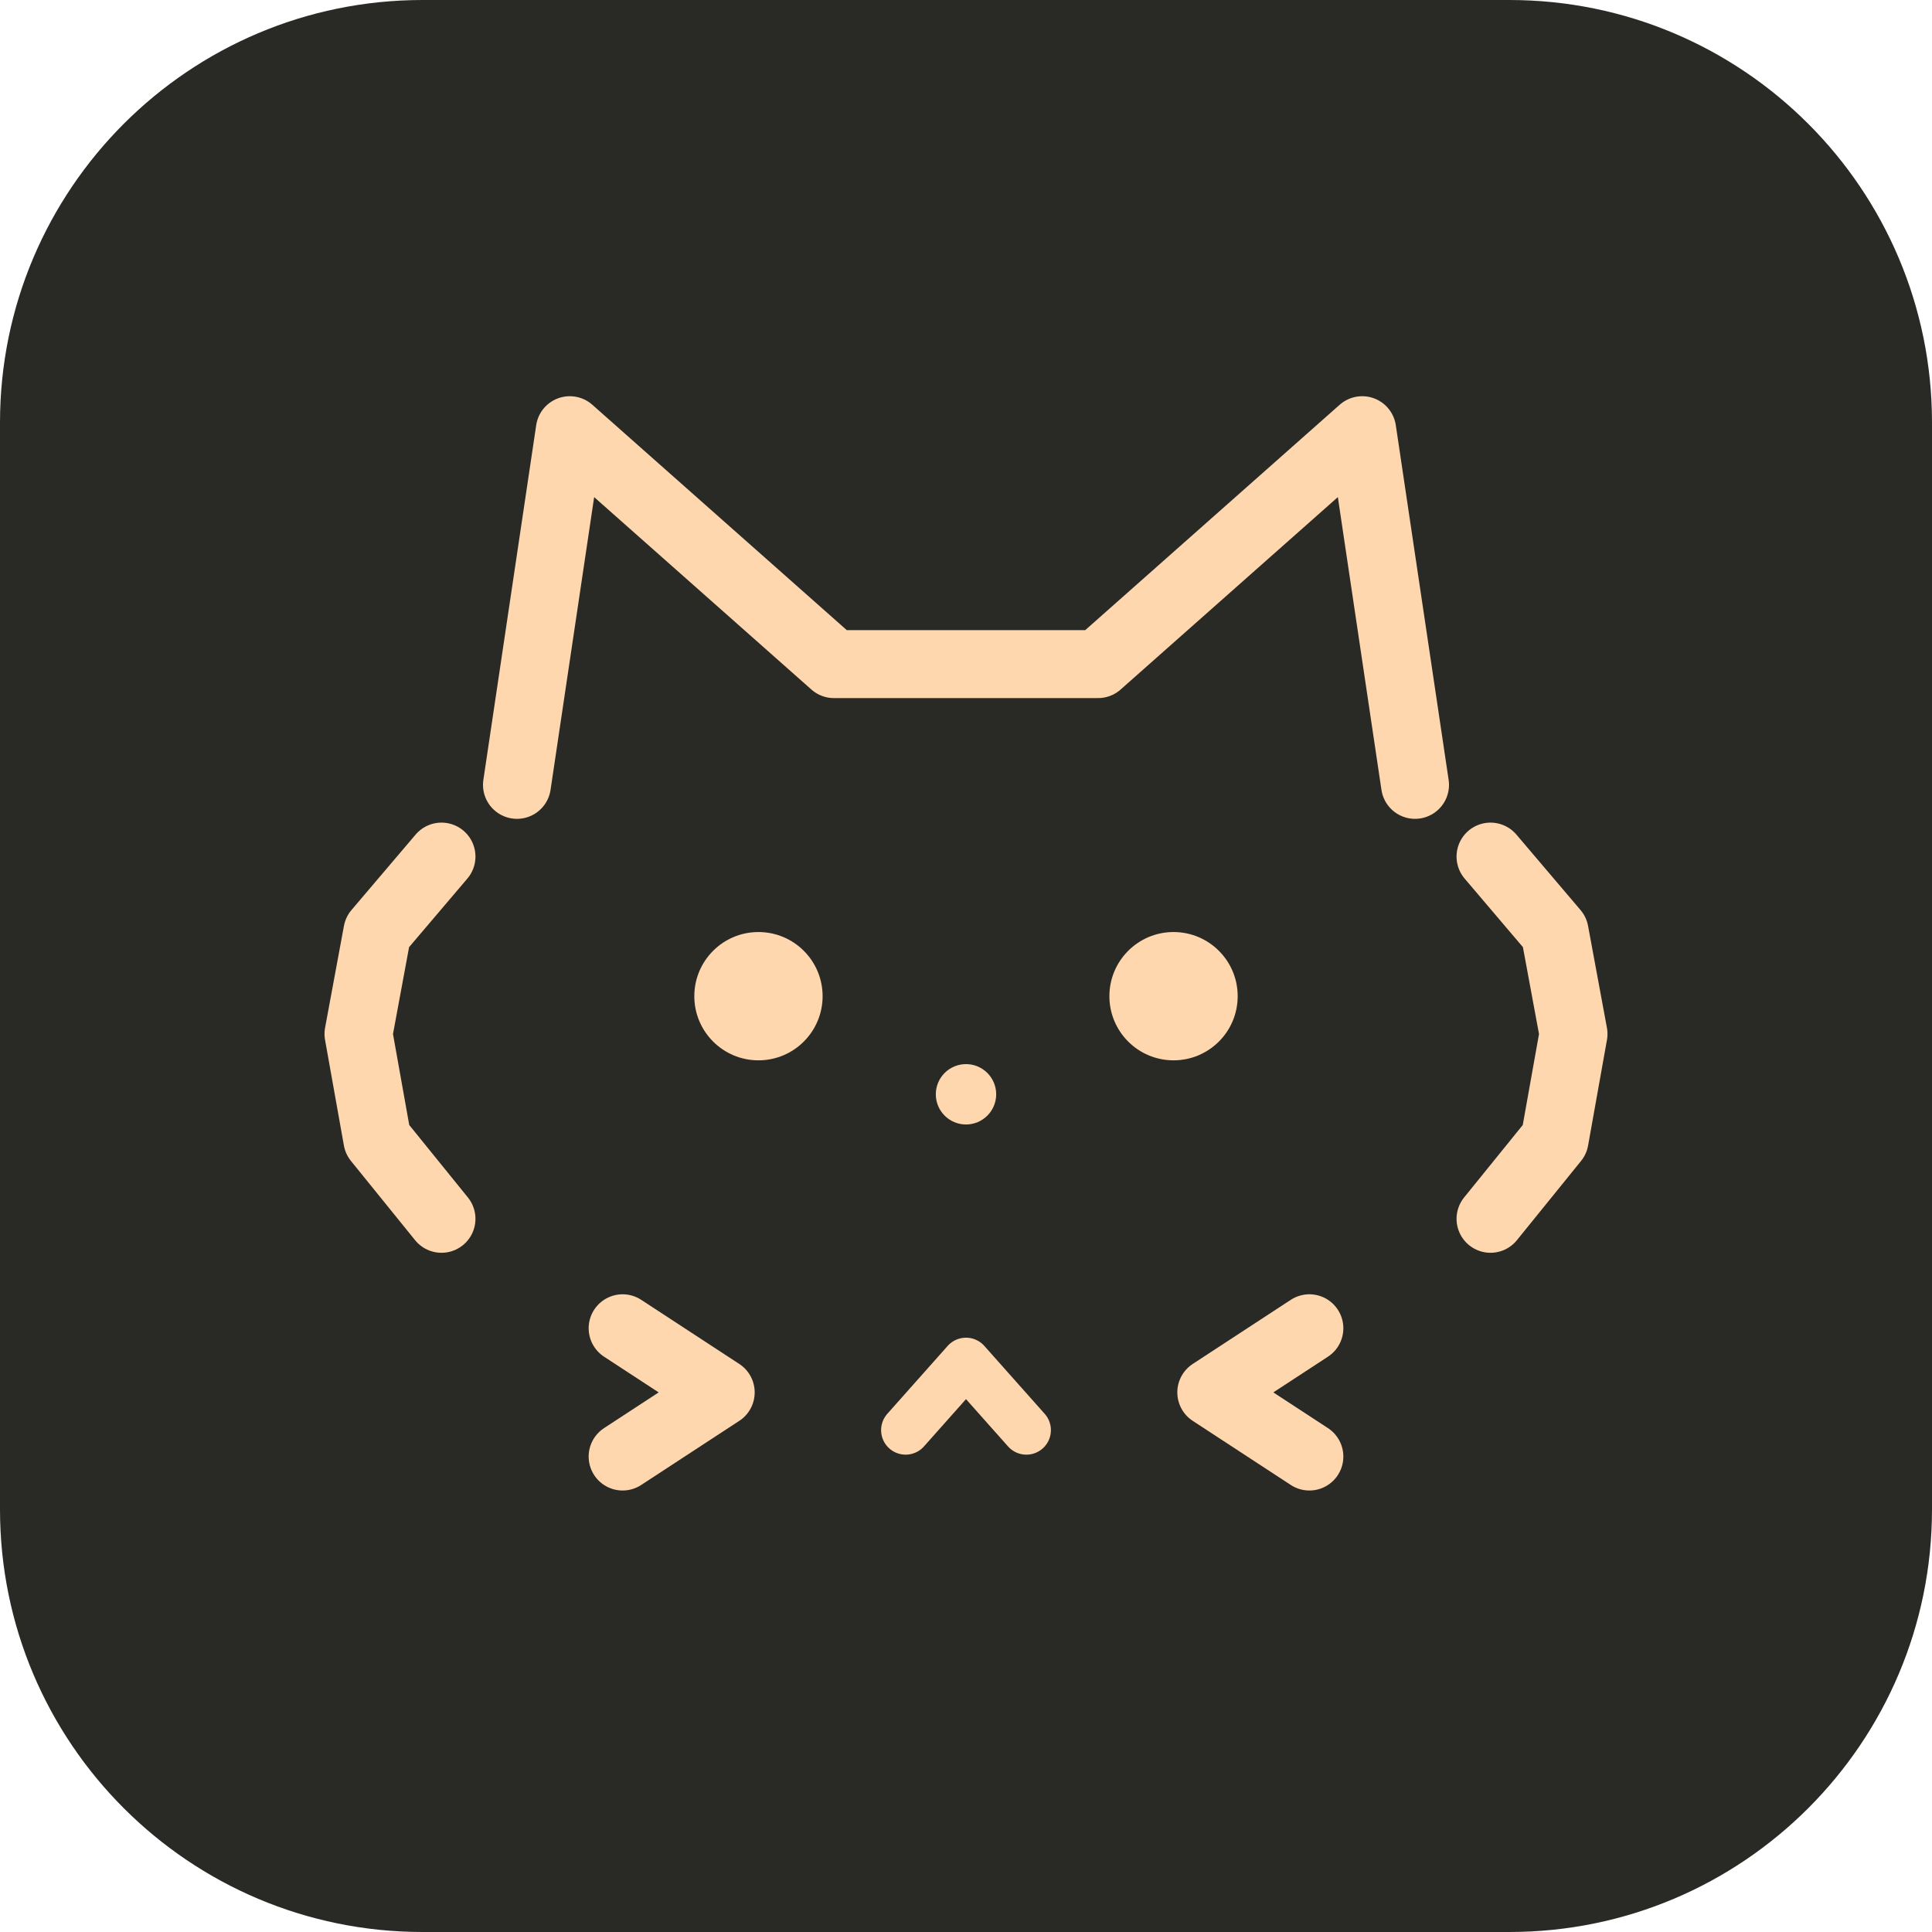
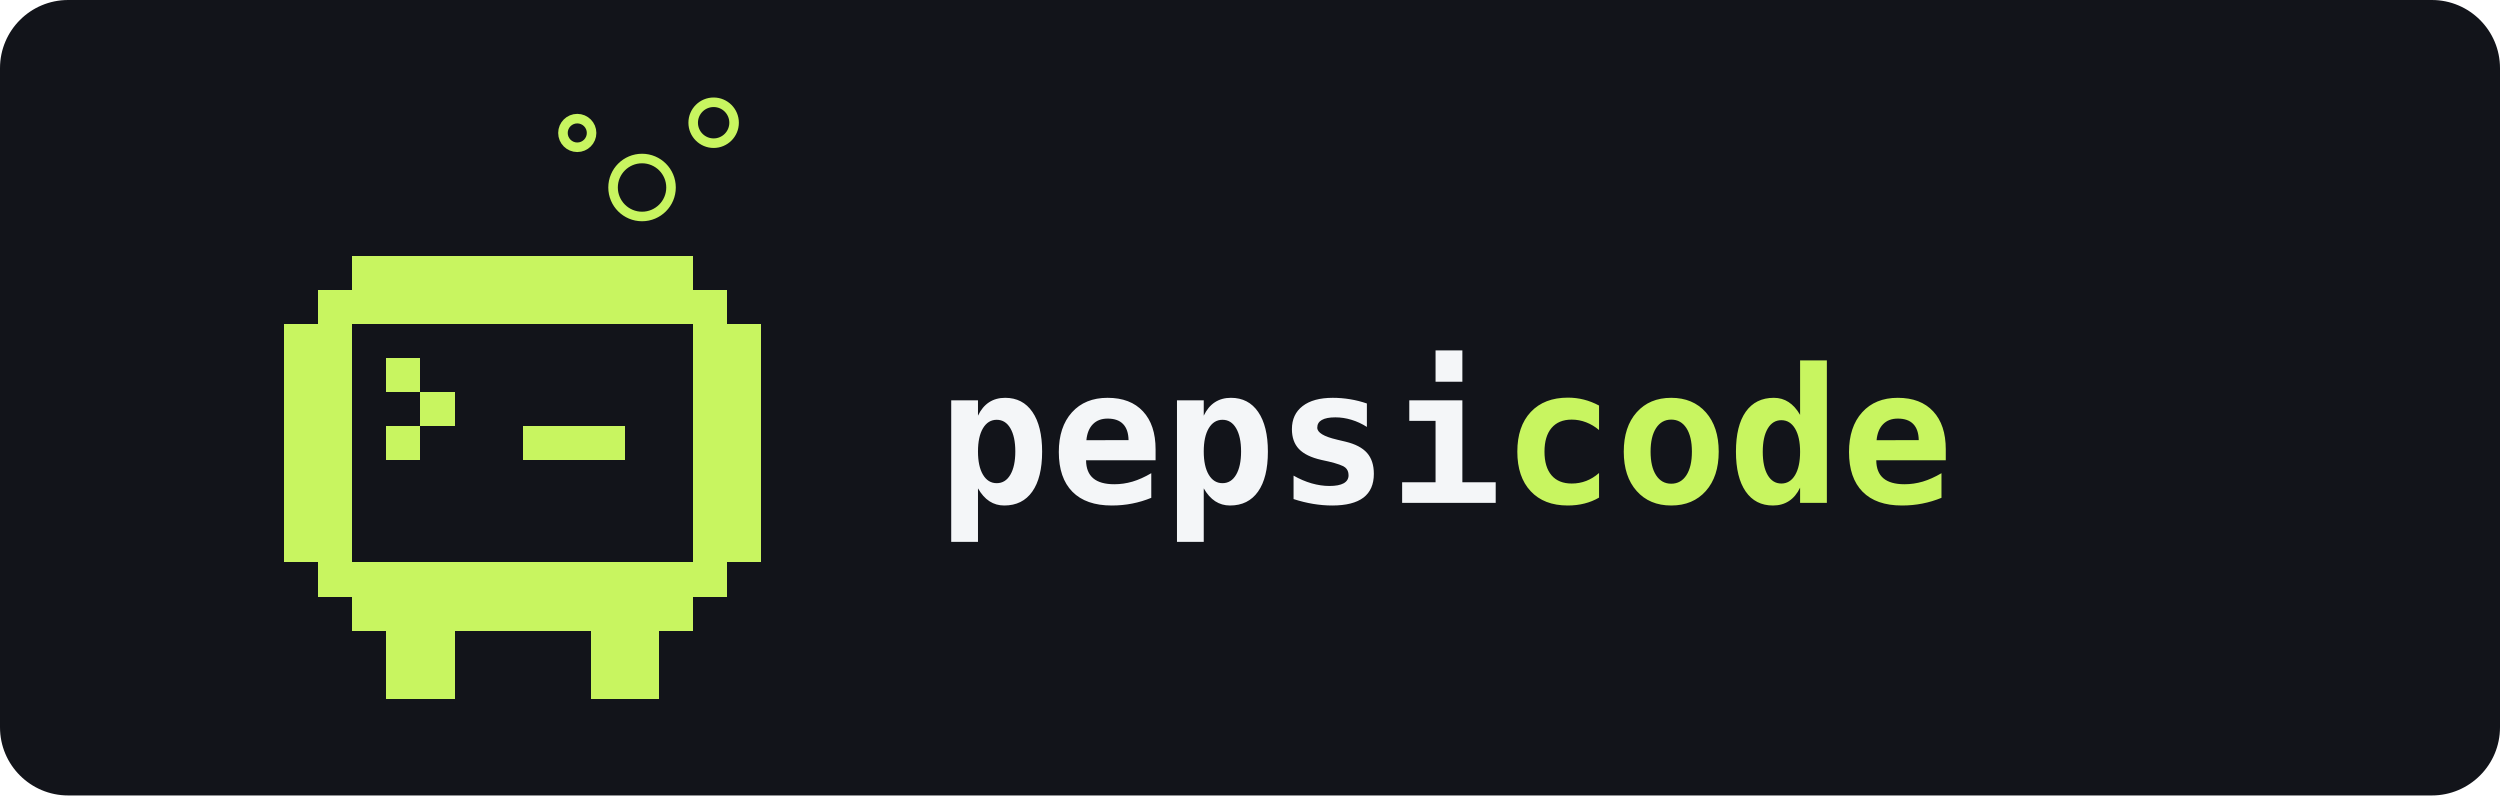
- <svg xmlns="http://www.w3.org/2000/svg" viewBox="0 0 512 512" role="img" aria-labelledby="pepsicode-logo-title">
-   <defs>
-     <style>
-       .face {
-         animation: pepsicode-bob 6.5s ease-in-out infinite;
-         transform-box: fill-box;
-         transform-origin: center;
-       }
-       .eye {
-         animation: pepsicode-blink 5.2s infinite;
-         transform-box: fill-box;
-         transform-origin: center;
-       }
-       .nose {
-         animation: pepsicode-breathe 3.2s ease-in-out infinite;
-       }
-       .mouth {
-         animation: pepsicode-mouth 3.2s ease-in-out infinite;
-       }
-       @keyframes pepsicode-bob {
-         0%, 100% { transform: translateY(0); }
-         50% { transform: translateY(-6px); }
-       }
-       @keyframes pepsicode-blink {
-         0%, 91%, 100% { transform: scaleY(1); }
-         93%, 95% { transform: scaleY(0.08); }
-       }
-       @keyframes pepsicode-breathe {
-         0%, 100% { opacity: 1; }
-         50% { opacity: 0.55; }
-       }
-       @keyframes pepsicode-mouth {
-         0%, 100% { opacity: 0.85; }
-         50% { opacity: 0.45; }
-       }
-       @media (prefers-reduced-motion: reduce) {
-         .face, .eye, .nose, .mouth { animation: none; }
-       }
-     </style>
-   </defs>
-   <rect width="512" height="512" rx="112" fill="#292925" />
-   <g class="face" fill="none" stroke="#ffd7af" stroke-width="18" stroke-linecap="round" stroke-linejoin="round">
-     <polyline points="137,208 151,114 221,176 291,176 361,114 375,208" />
-     <polyline points="117,227 100,247 95,274 100,302 117,323" />
-     <polyline points="395,227 412,247 417,274 412,302 395,323" />
-     <circle class="eye" cx="201" cy="264" r="17" fill="#ffd7af" stroke="none" />
-     <circle class="eye" cx="311" cy="264" r="17" fill="#ffd7af" stroke="none" />
-     <circle class="nose" cx="256" cy="290" r="8" fill="#ffd7af" stroke="none" />
-     <polyline points="165,352 191,369 165,386" />
-     <polyline points="347,352 321,369 347,386" />
-     <polyline class="mouth" points="240,379 256,361 272,379" stroke-width="13" />
+ <svg xmlns="http://www.w3.org/2000/svg" width="880" height="280" viewBox="0 0 880 280" role="img" aria-labelledby="logo-title">
+   <style>
+ .bubble { animation: fizz 3.2s ease-in-out infinite; }
+ .b1 { animation-delay: -.4s; } .b2 { animation-delay: -.8s; }
+ .cursor { animation: blink 1.6s steps(1) infinite; }
+ @keyframes fizz { 0%,100% { transform: translateY(0); } 50% { transform: translateY(-.65px); } }
+ @keyframes blink { 0%,75% { opacity: 1; } 76%,100% { opacity: 0; } }
+ @media (prefers-reduced-motion: reduce) { .bubble,.cursor { animation: none; } }
+ </style>
+   <rect width="880" height="280" rx="24" fill="#12141A" />
+   <g transform="translate(100 30) scale(12)">
+     <g shape-rendering="crispEdges">
+       <rect x="2" y="5" width="1" height="1" fill="#C8F560" />
+       <rect x="3" y="5" width="1" height="1" fill="#C8F560" />
+       <rect x="4" y="5" width="1" height="1" fill="#C8F560" />
+       <rect x="5" y="5" width="1" height="1" fill="#C8F560" />
+       <rect x="6" y="5" width="1" height="1" fill="#C8F560" />
+       <rect x="7" y="5" width="1" height="1" fill="#C8F560" />
+       <rect x="8" y="5" width="1" height="1" fill="#C8F560" />
+       <rect x="9" y="5" width="1" height="1" fill="#C8F560" />
+       <rect x="10" y="5" width="1" height="1" fill="#C8F560" />
+       <rect x="11" y="5" width="1" height="1" fill="#C8F560" />
+       <rect x="1" y="6" width="1" height="1" fill="#C8F560" />
+       <rect x="2" y="6" width="1" height="1" fill="#C8F560" />
+       <rect x="3" y="6" width="1" height="1" fill="#C8F560" />
+       <rect x="4" y="6" width="1" height="1" fill="#C8F560" />
+       <rect x="5" y="6" width="1" height="1" fill="#C8F560" />
+       <rect x="6" y="6" width="1" height="1" fill="#C8F560" />
+       <rect x="7" y="6" width="1" height="1" fill="#C8F560" />
+       <rect x="8" y="6" width="1" height="1" fill="#C8F560" />
+       <rect x="9" y="6" width="1" height="1" fill="#C8F560" />
+       <rect x="10" y="6" width="1" height="1" fill="#C8F560" />
+       <rect x="11" y="6" width="1" height="1" fill="#C8F560" />
+       <rect x="12" y="6" width="1" height="1" fill="#C8F560" />
+       <rect x="0" y="7" width="1" height="1" fill="#C8F560" />
+       <rect x="1" y="7" width="1" height="1" fill="#C8F560" />
+       <rect x="12" y="7" width="1" height="1" fill="#C8F560" />
+       <rect x="13" y="7" width="1" height="1" fill="#C8F560" />
+       <rect x="0" y="8" width="1" height="1" fill="#C8F560" />
+       <rect x="1" y="8" width="1" height="1" fill="#C8F560" />
+       <rect x="3" y="8" width="1" height="1" fill="#C8F560" />
+       <rect x="12" y="8" width="1" height="1" fill="#C8F560" />
+       <rect x="13" y="8" width="1" height="1" fill="#C8F560" />
+       <rect x="0" y="9" width="1" height="1" fill="#C8F560" />
+       <rect x="1" y="9" width="1" height="1" fill="#C8F560" />
+       <rect x="4" y="9" width="1" height="1" fill="#C8F560" />
+       <rect x="12" y="9" width="1" height="1" fill="#C8F560" />
+       <rect x="13" y="9" width="1" height="1" fill="#C8F560" />
+       <rect x="0" y="10" width="1" height="1" fill="#C8F560" />
+       <rect x="1" y="10" width="1" height="1" fill="#C8F560" />
+       <rect x="3" y="10" width="1" height="1" fill="#C8F560" />
+       <rect class="cursor" x="7" y="10" width="1" height="1" fill="#C8F560" />
+       <rect class="cursor" x="8" y="10" width="1" height="1" fill="#C8F560" />
+       <rect class="cursor" x="9" y="10" width="1" height="1" fill="#C8F560" />
+       <rect x="12" y="10" width="1" height="1" fill="#C8F560" />
+       <rect x="13" y="10" width="1" height="1" fill="#C8F560" />
+       <rect x="0" y="11" width="1" height="1" fill="#C8F560" />
+       <rect x="1" y="11" width="1" height="1" fill="#C8F560" />
+       <rect x="12" y="11" width="1" height="1" fill="#C8F560" />
+       <rect x="13" y="11" width="1" height="1" fill="#C8F560" />
+       <rect x="0" y="12" width="1" height="1" fill="#C8F560" />
+       <rect x="1" y="12" width="1" height="1" fill="#C8F560" />
+       <rect x="12" y="12" width="1" height="1" fill="#C8F560" />
+       <rect x="13" y="12" width="1" height="1" fill="#C8F560" />
+       <rect x="0" y="13" width="1" height="1" fill="#C8F560" />
+       <rect x="1" y="13" width="1" height="1" fill="#C8F560" />
+       <rect x="12" y="13" width="1" height="1" fill="#C8F560" />
+       <rect x="13" y="13" width="1" height="1" fill="#C8F560" />
+       <rect x="1" y="14" width="1" height="1" fill="#C8F560" />
+       <rect x="2" y="14" width="1" height="1" fill="#C8F560" />
+       <rect x="3" y="14" width="1" height="1" fill="#C8F560" />
+       <rect x="4" y="14" width="1" height="1" fill="#C8F560" />
+       <rect x="5" y="14" width="1" height="1" fill="#C8F560" />
+       <rect x="6" y="14" width="1" height="1" fill="#C8F560" />
+       <rect x="7" y="14" width="1" height="1" fill="#C8F560" />
+       <rect x="8" y="14" width="1" height="1" fill="#C8F560" />
+       <rect x="9" y="14" width="1" height="1" fill="#C8F560" />
+       <rect x="10" y="14" width="1" height="1" fill="#C8F560" />
+       <rect x="11" y="14" width="1" height="1" fill="#C8F560" />
+       <rect x="12" y="14" width="1" height="1" fill="#C8F560" />
+       <rect x="2" y="15" width="1" height="1" fill="#C8F560" />
+       <rect x="3" y="15" width="1" height="1" fill="#C8F560" />
+       <rect x="4" y="15" width="1" height="1" fill="#C8F560" />
+       <rect x="5" y="15" width="1" height="1" fill="#C8F560" />
+       <rect x="6" y="15" width="1" height="1" fill="#C8F560" />
+       <rect x="7" y="15" width="1" height="1" fill="#C8F560" />
+       <rect x="8" y="15" width="1" height="1" fill="#C8F560" />
+       <rect x="9" y="15" width="1" height="1" fill="#C8F560" />
+       <rect x="10" y="15" width="1" height="1" fill="#C8F560" />
+       <rect x="11" y="15" width="1" height="1" fill="#C8F560" />
+       <rect x="3" y="16" width="1" height="1" fill="#C8F560" />
+       <rect x="4" y="16" width="1" height="1" fill="#C8F560" />
+       <rect x="9" y="16" width="1" height="1" fill="#C8F560" />
+       <rect x="10" y="16" width="1" height="1" fill="#C8F560" />
+       <rect x="3" y="17" width="1" height="1" fill="#C8F560" />
+       <rect x="4" y="17" width="1" height="1" fill="#C8F560" />
+       <rect x="9" y="17" width="1" height="1" fill="#C8F560" />
+       <rect x="10" y="17" width="1" height="1" fill="#C8F560" />
+     </g>
+     <circle class="bubble b0" cx="8.6" cy="1.4" r="0.42" fill="none" stroke="#C8F560" stroke-width=".28" />
+     <circle class="bubble b1" cx="10.5" cy="3.0" r="0.85" fill="none" stroke="#C8F560" stroke-width=".28" />
+     <circle class="bubble b2" cx="12.6" cy="1.1" r="0.6" fill="none" stroke="#C8F560" stroke-width=".28" />
  </g>
+   <text x="330" y="177" font-family="Consolas,DejaVu Sans Mono,monospace" font-weight="700" font-size="66" fill="#F4F6F8">pepsi<tspan fill="#C8F560">code</tspan>
+   </text>
</svg>
